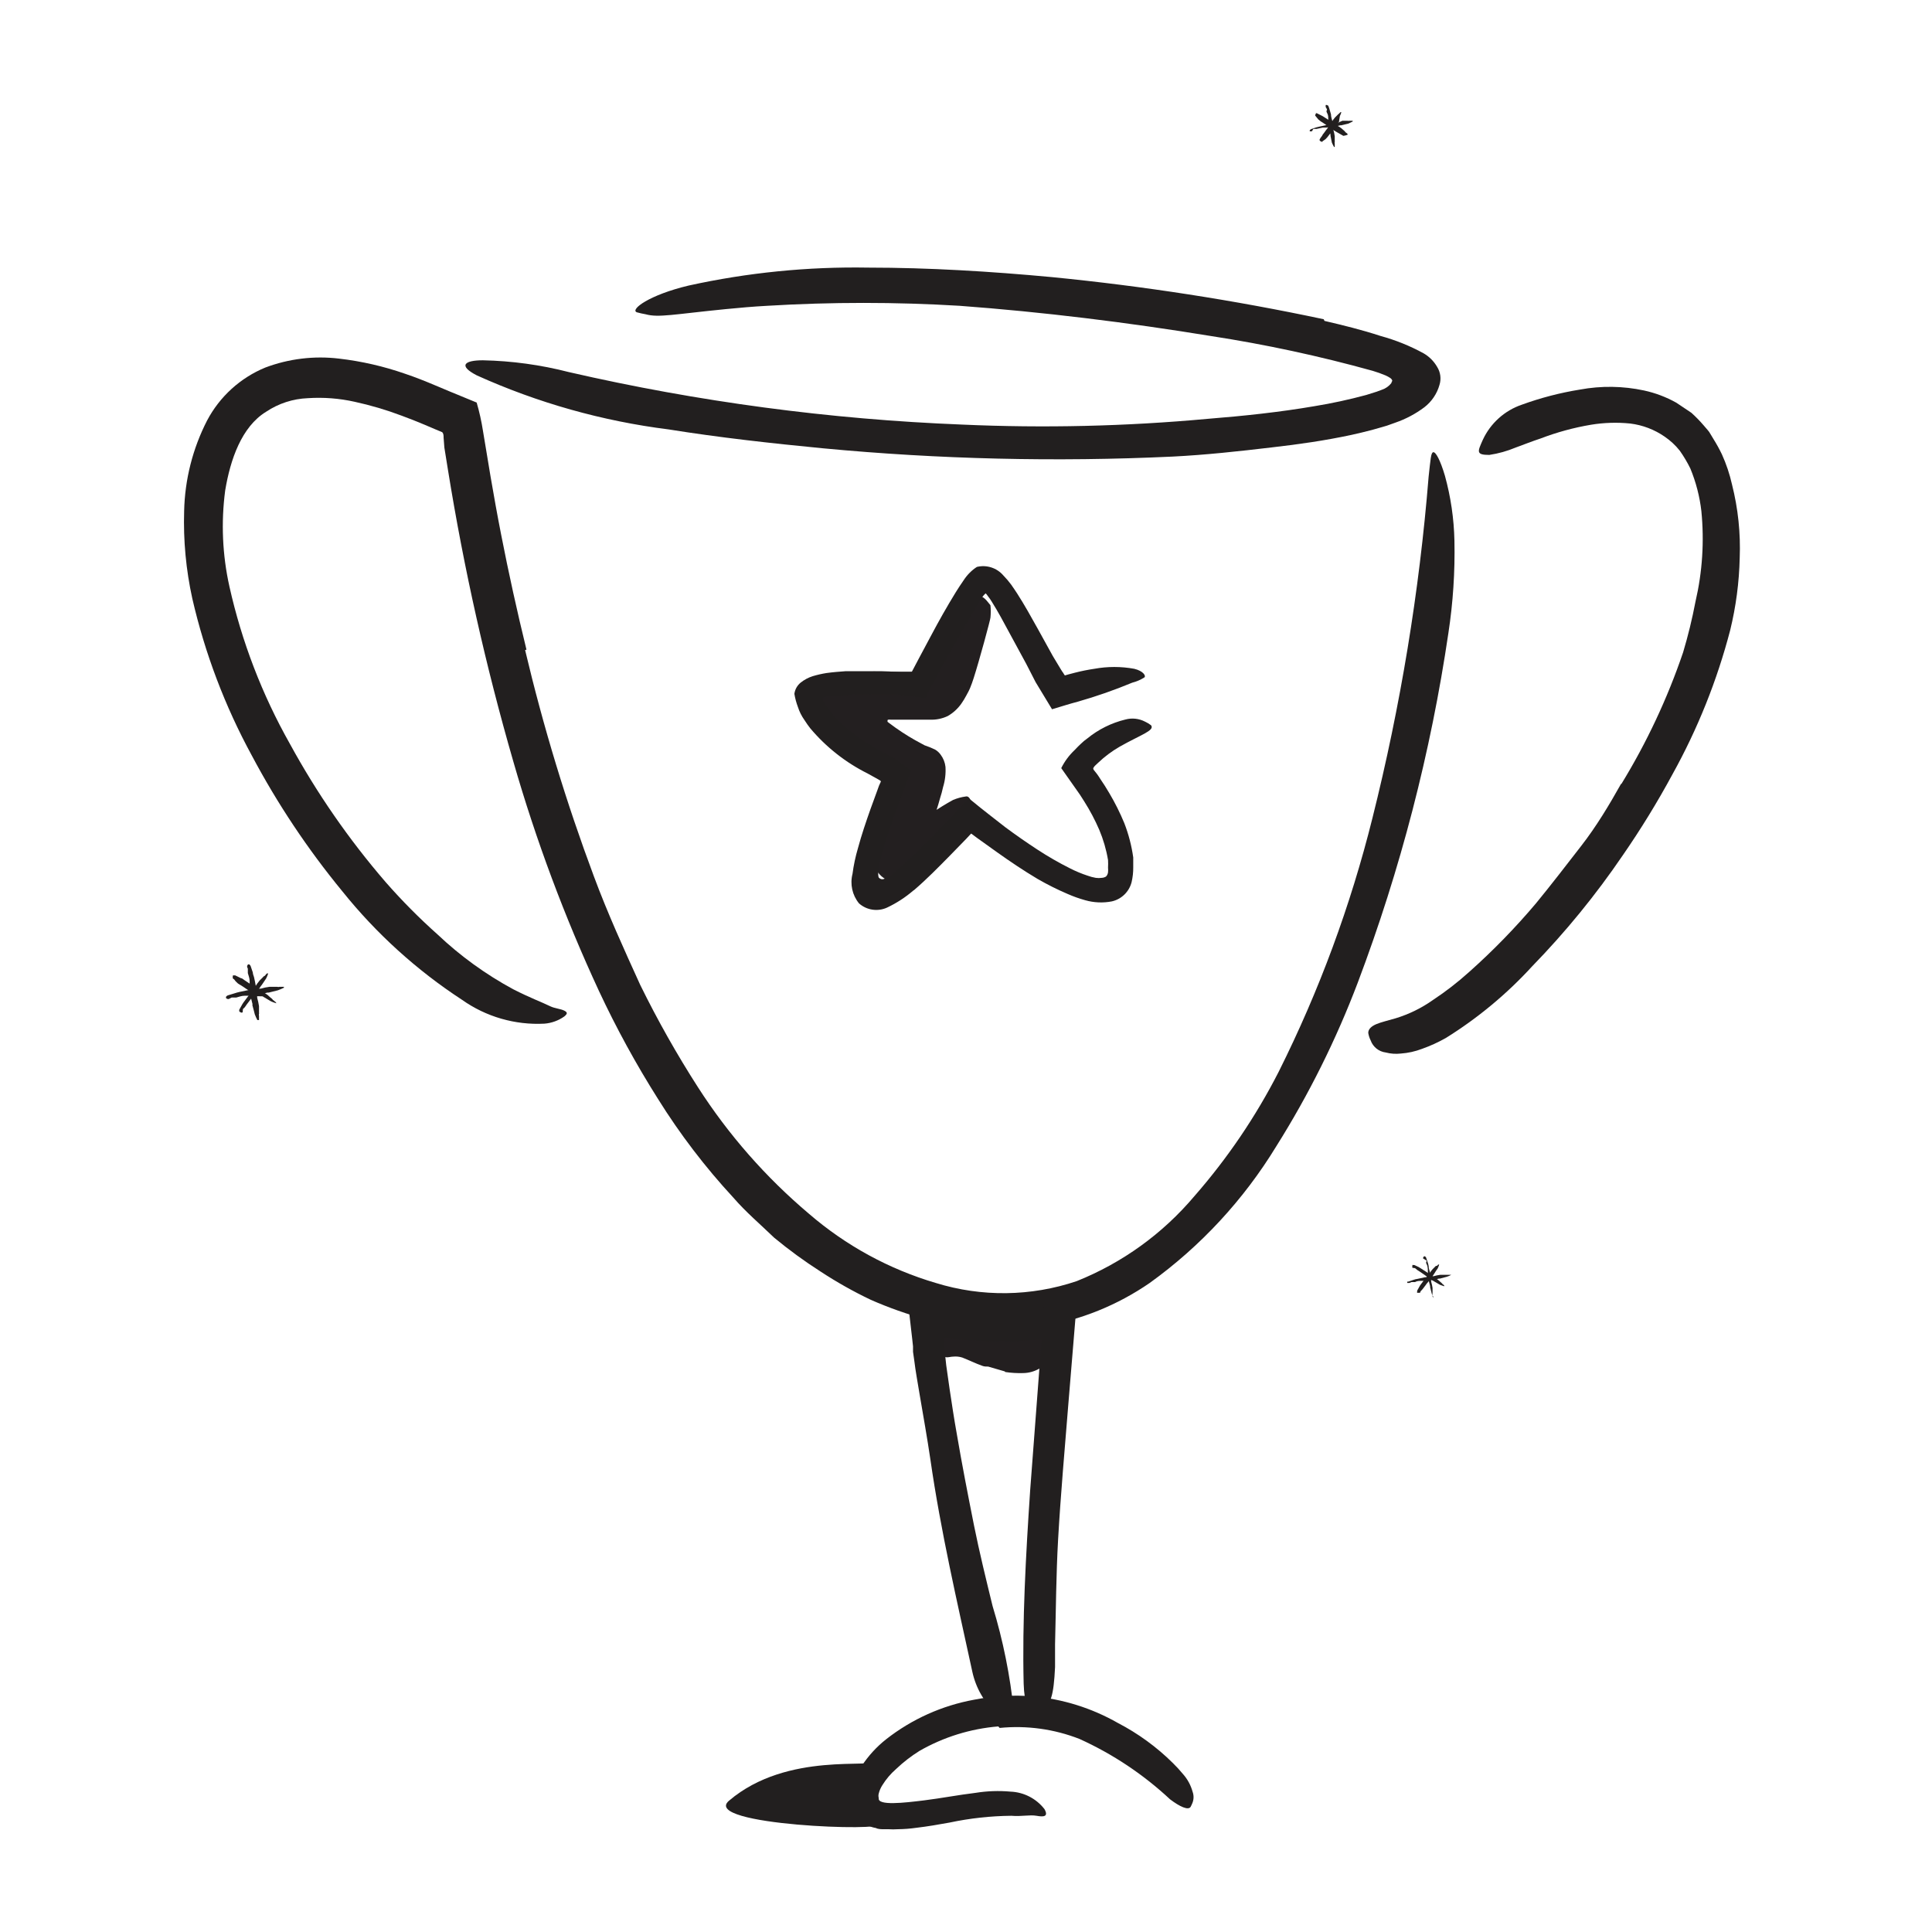
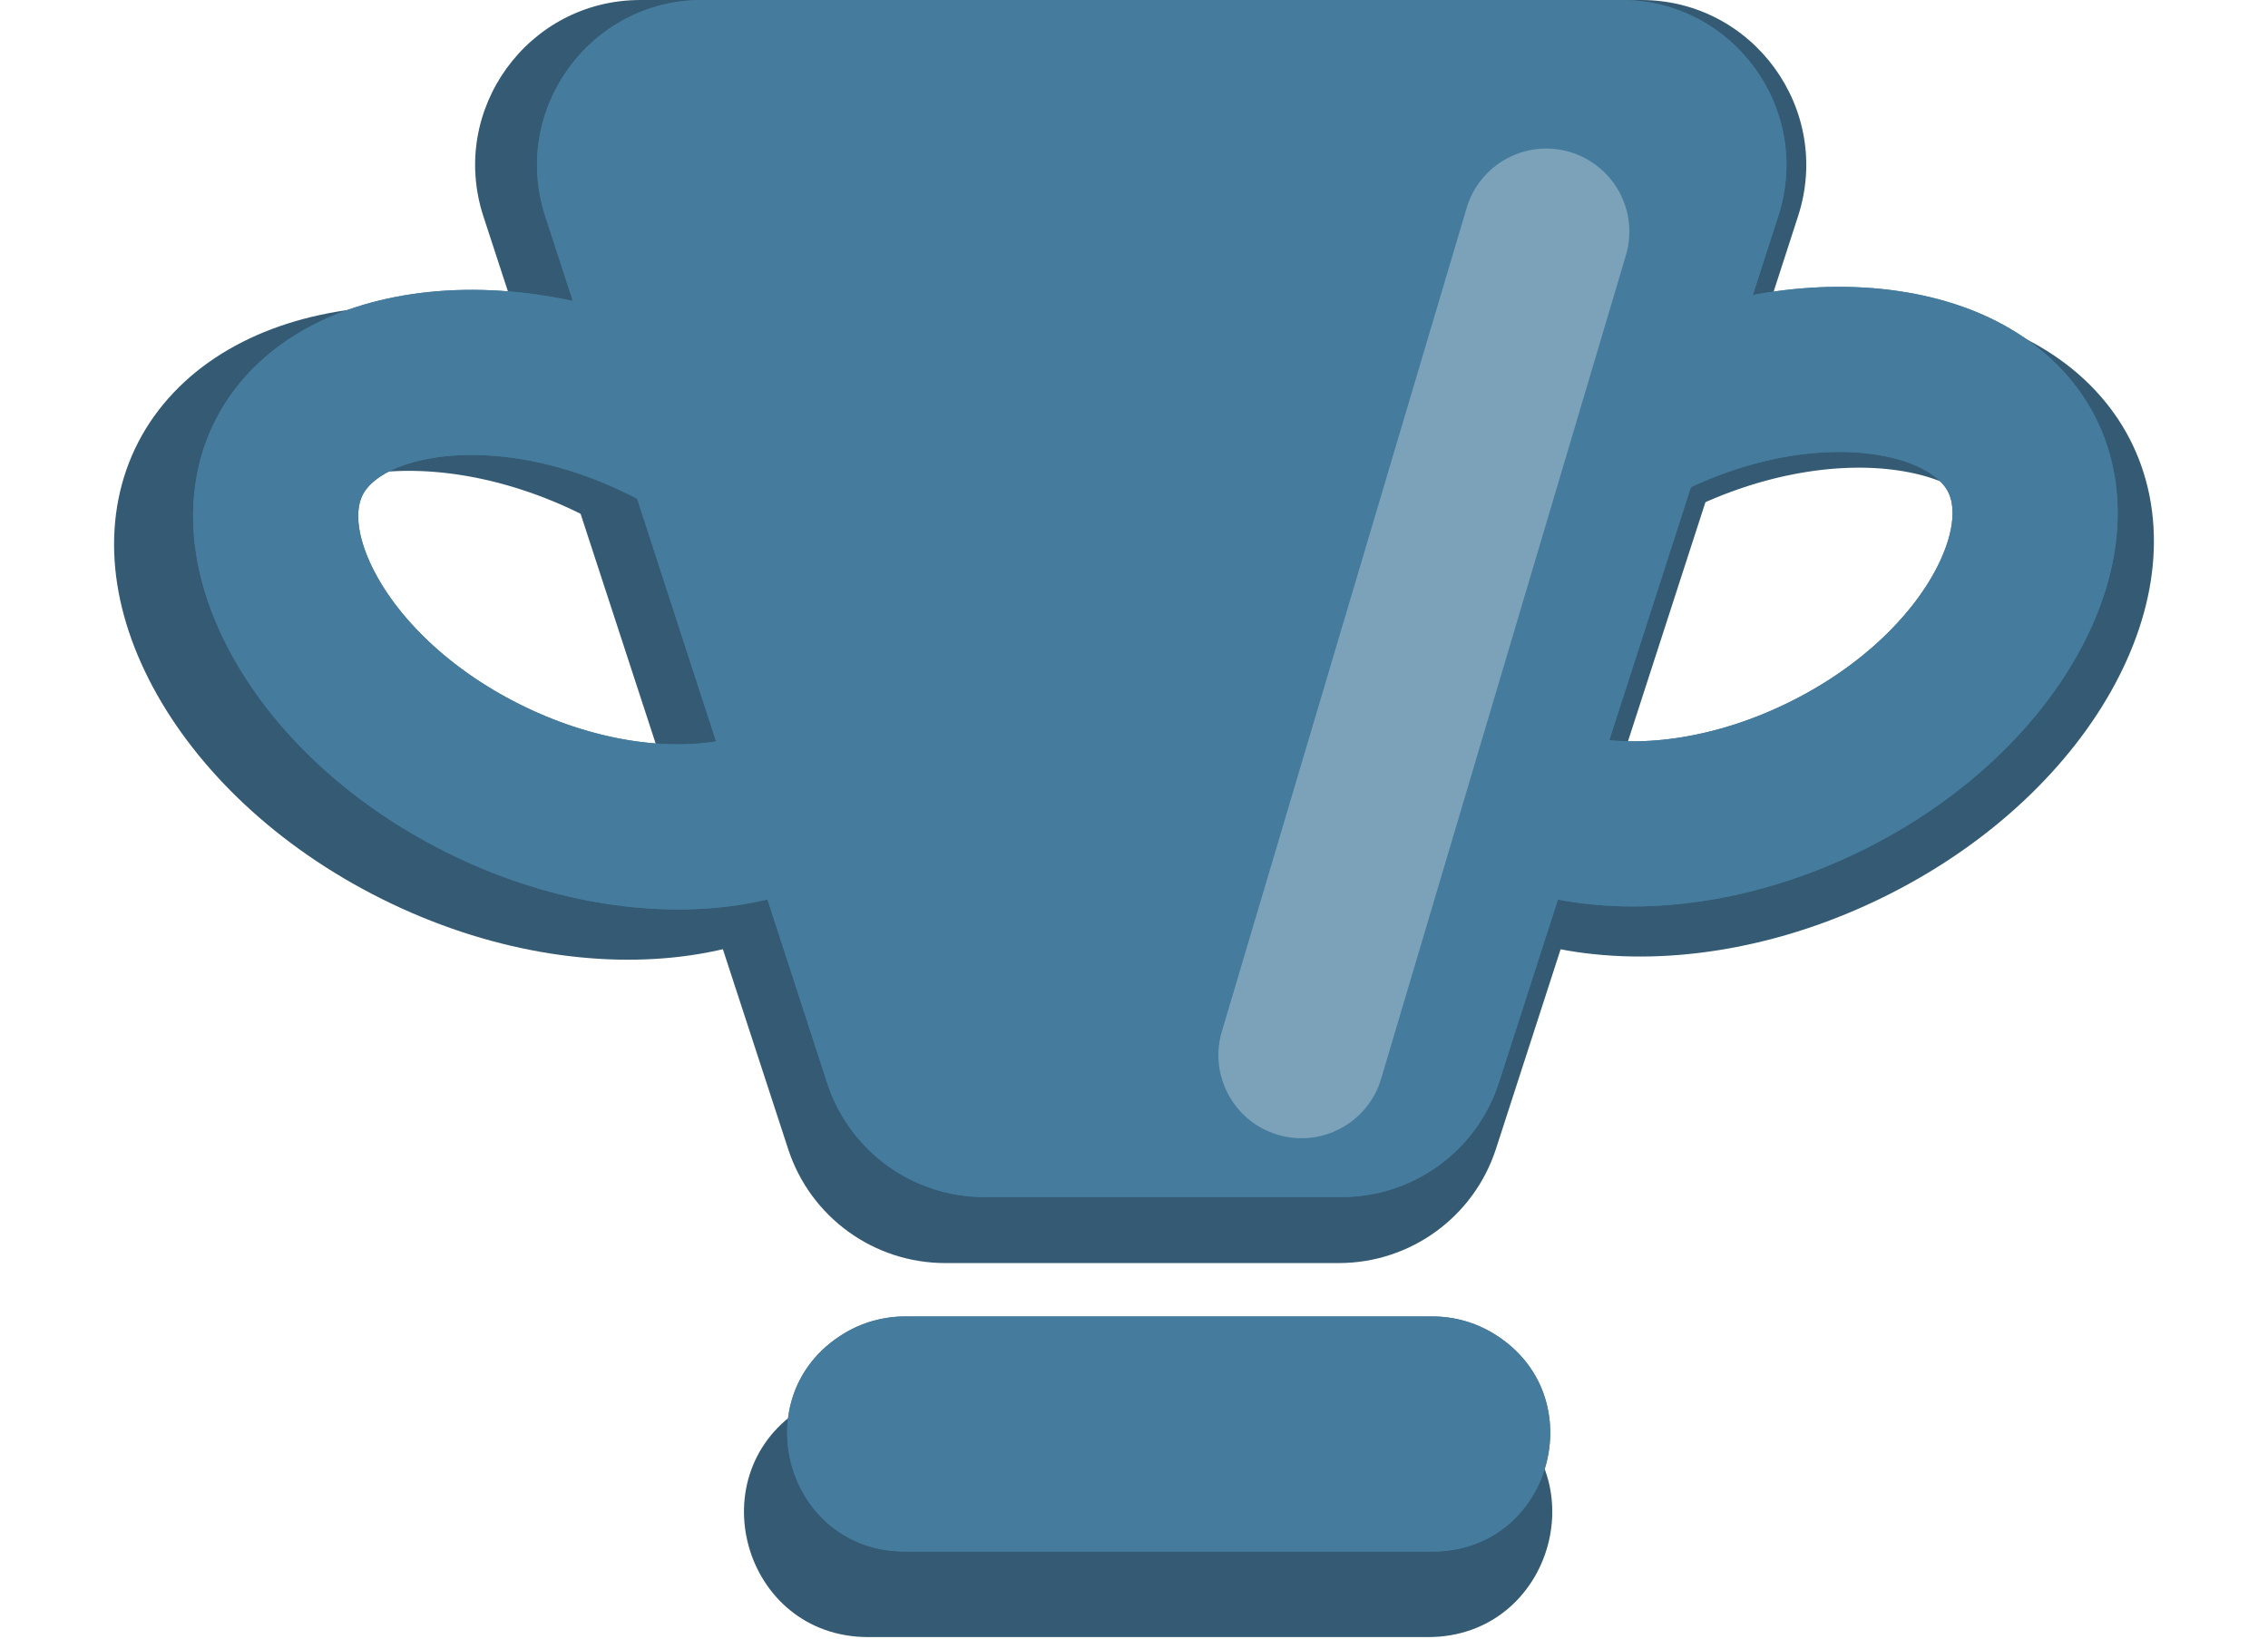
- <svg xmlns="http://www.w3.org/2000/svg" width="128" height="128" viewBox="0 0 128 128">
-   <defs>
-     <style>.cls-1{fill:#231f20;}.cls-2{fill:#221f1f;}</style>
-   </defs>
-   <g id="Layer_7" data-name="Layer 7">
-     <path class="cls-1" d="M66.57,90.86l-1.1-.32c-.13,0-.26,0-.39-.05-.45-.16-.89-.38-1.33-.55a1.5,1.5,0,0,0-.6-.06c-.26,0-.55.17-.76-.15s.5-2.71.76-2.7a2.17,2.17,0,0,1,1.4.63c.27.25.59.16.89.24l1,.28c.2,0,.4.1.6.13a2.39,2.39,0,0,0,.88,0,.85.85,0,0,0,.46-.43.58.58,0,0,1,.05-.11c0-.06,0,.13.51.68l.32.38c.37.41.55.84.34,1.14a2.2,2.2,0,0,1-1.8,1,6.74,6.74,0,0,1-1.2-.07Z" />
-     <path class="cls-2" d="M34.79,43.07a125.81,125.81,0,0,0,4.56,15c.91,2.45,2,4.84,3.07,7.19a68,68,0,0,0,3.82,6.77,37.39,37.39,0,0,0,7.35,8.38A22.67,22.67,0,0,0,62,85a15.17,15.17,0,0,0,9.33-.12,19.86,19.86,0,0,0,7.8-5.63A40.51,40.51,0,0,0,84.72,71a81.76,81.76,0,0,0,6.21-16.81,139,139,0,0,0,3.72-22.61c.13-1.16.15-1.6.31-1.62s.46.51.77,1.56a17.58,17.58,0,0,1,.63,4.31,35.61,35.61,0,0,1-.4,6.11,111.59,111.59,0,0,1-6,23.15,61,61,0,0,1-5.4,10.85A31.13,31.13,0,0,1,76.17,85a17.72,17.72,0,0,1-7.11,2.88,17.52,17.52,0,0,1-3.9.22,22.15,22.15,0,0,1-3.82-.69,26.71,26.71,0,0,1-3.64-1.29,28,28,0,0,1-3.34-1.88A31.28,31.28,0,0,1,51.29,82c-.91-.88-1.88-1.7-2.7-2.65a43.55,43.55,0,0,1-5-6.55,64.42,64.42,0,0,1-3.91-7.15,105.19,105.19,0,0,1-5.66-15.16,163.26,163.26,0,0,1-4.34-19.35l-.24-1.49L29.39,29c0-.12,0-.29-.1-.37l-.41-.17-.75-.32c-.5-.21-1-.41-1.52-.6a22.07,22.07,0,0,0-3.11-.92,10.91,10.91,0,0,0-3.1-.24,5.36,5.36,0,0,0-2.77.9c-1.63,1-2.37,3.17-2.71,5.21a18.26,18.26,0,0,0,.28,6.37,38.09,38.09,0,0,0,4,10.41,52.64,52.64,0,0,0,6.34,9.16A39.54,39.54,0,0,0,29,61.92,23.59,23.59,0,0,0,34,65.54c1.16.59,1.82.82,2.46,1.13.29.14.7.17.93.29s.2.21,0,.38a2.63,2.63,0,0,1-1.32.48,8.67,8.67,0,0,1-5.46-1.58,34,34,0,0,1-7.93-7.19,54.12,54.12,0,0,1-6-9,40.94,40.94,0,0,1-3.94-10.4,23.61,23.61,0,0,1-.54-5.79,13.8,13.8,0,0,1,1.52-6,7.66,7.66,0,0,1,3.86-3.51,10.36,10.36,0,0,1,4.89-.59,20.41,20.41,0,0,1,4.36,1c.69.23,1.36.5,2,.77l1,.42,1.75.72A14.83,14.83,0,0,1,32,28.56l.18,1.08.32,1.93c.22,1.28.45,2.57.7,3.84q.75,3.84,1.68,7.63Z" />
-     <path class="cls-2" d="M107.42,51.94a43.55,43.55,0,0,0,4.09-8.72,33.54,33.54,0,0,0,.82-3.36,18.45,18.45,0,0,0,.39-6,10.56,10.56,0,0,0-.73-2.82,8.73,8.73,0,0,0-.7-1.18,4.6,4.6,0,0,0-1-.93,5.1,5.1,0,0,0-2.28-.87,9.88,9.88,0,0,0-2.6.08,17.43,17.43,0,0,0-3.34.91c-.55.18-1.1.4-1.65.6a7.39,7.39,0,0,1-1.75.49c-.91,0-.77-.23-.43-1a4.42,4.42,0,0,1,2.59-2.33,21,21,0,0,1,3.85-1,10.84,10.84,0,0,1,4.24.06,7.73,7.73,0,0,1,2.14.81l1,.67a9.08,9.08,0,0,1,.81.83c.12.15.26.29.37.44l.29.48a10.44,10.44,0,0,1,.55,1,10.27,10.27,0,0,1,.67,2,17.11,17.11,0,0,1,.51,4.87,22.28,22.28,0,0,1-.63,4.78,41,41,0,0,1-3.83,9.56,57.38,57.38,0,0,1-3.29,5.36,54.44,54.44,0,0,1-6,7.35,27.29,27.29,0,0,1-5.72,4.75,9.89,9.89,0,0,1-1.58.72,4.89,4.89,0,0,1-1.4.31,2.71,2.71,0,0,1-1-.07,1.22,1.22,0,0,1-1-.8,1.71,1.71,0,0,1-.16-.5c0-.26.23-.45.54-.58s.74-.23,1.29-.39a8.64,8.64,0,0,0,2.46-1.21,20.19,20.19,0,0,0,2.39-1.85,44.64,44.64,0,0,0,4.44-4.56c1-1.22,2-2.52,3-3.81s1.84-2.69,2.63-4.1Z" />
-     <path class="cls-2" d="M69,89l0-.13s.06-.17,0-.12l-.1,0h-.06l-.2,0a18.15,18.15,0,0,1-1.92.12c-1.24,0-2.46-.06-3.67-.16l-.51-.05,0,.4.15,1.39L62.91,92c.15,1,.3,2,.48,3,.34,2,.73,4,1.14,6.06.36,1.79.8,3.58,1.23,5.34a36.85,36.85,0,0,1,1.41,7c0,.93-.57.64-1.15.14a5.29,5.29,0,0,1-1.6-2.78c-1-4.61-2.09-9.28-2.78-14.07-.21-1.43-.47-2.88-.72-4.35-.12-.74-.26-1.47-.35-2.22l-.08-.56,0-.36-.05-.46L60.24,87c0-.19,0-.4,0-.57l1.88.23,1.5.14c.73.06,1.45.1,2.17.11a18.74,18.74,0,0,0,2.13-.06,4.35,4.35,0,0,0,.52-.06,2.34,2.34,0,0,0,.87-.24c.32-.15.61-.26,1-.45s.73-.38,1-.54l.06.14a.24.24,0,0,1,0,.2c-.2,2.37-.39,4.75-.59,7.13-.24,3-.51,6-.68,9-.13,2.32-.14,4.61-.2,6.91,0,.5,0,1,0,1.51-.09,1.89-.28,2.48-.87,2.85a2.91,2.91,0,0,1-.41.24c-.45.15-.76-.65-.8-2-.1-4.12.14-8.45.43-12.79.24-3.2.49-6.42.73-9.64Z" />
-     <path class="cls-2" d="M66.14,114.38A12.55,12.55,0,0,0,60.92,116a9.7,9.7,0,0,0-1.55,1.2,4.71,4.71,0,0,0-.91,1.07,1.84,1.84,0,0,0-.24.55.58.58,0,0,0,0,.31c-.09.52,1.7.31,3,.15,1.13-.14,2.26-.36,3.42-.5a9.31,9.31,0,0,1,2.31-.08,3,3,0,0,1,2.25,1.16c.29.52-.08.52-.53.44s-1,.06-1.66,0a20.69,20.69,0,0,0-4.1.45c-.72.13-1.46.26-2.23.35a9.25,9.25,0,0,1-1.19.09,4.58,4.58,0,0,1-.64,0l-.34,0c-.1,0-.34,0-.48-.08a1.92,1.92,0,0,1-1.5-1.24l-.09-.43V119a2.71,2.71,0,0,1,.1-.79c.06-.22.16-.43.24-.64s.2-.38.31-.57a7.45,7.45,0,0,1,1.62-1.77,13.33,13.33,0,0,1,5.83-2.62,14.27,14.27,0,0,1,3.91-.22,13.81,13.81,0,0,1,5.61,1.76,15,15,0,0,1,3.65,2.66,9.35,9.35,0,0,1,.67.73,2.92,2.92,0,0,1,.63,1.16,1.05,1.05,0,0,1,0,.73,2.51,2.51,0,0,1-.13.28c-.15.24-.7,0-1.36-.5a22.28,22.28,0,0,0-6-4,11.44,11.44,0,0,0-5.29-.73Z" />
-     <path class="cls-2" d="M58.06,120.84c1,.53-11.7.1-9.76-1.54,3.89-3.31,9.65-2.08,9.76-2.65C58.06,116.65,57.39,119.59,58.06,120.84Z" />
-     <path class="cls-1" d="M63.62,40.52c.06-.56.57-1,1.35-1,.25,0,.59.52.65.58a4.1,4.1,0,0,1,0,.82c0,.12-.76,2.92-1.11,4-.07.22-.15.45-.25.69l-.09.19-.15.28a4.86,4.86,0,0,1-.33.54,2.81,2.81,0,0,1-.9.82,2.5,2.5,0,0,1-1.18.24l-.54,0c-.46,0-.83,0-1.25,0H59a0,0,0,0,0,0,0h0a.28.28,0,0,0-.12,0c-.06,0-.08,0-.08.08a.14.14,0,0,0,0,.06l0,0,.09.07a15.26,15.26,0,0,0,1.76,1.16l.61.33a5.51,5.51,0,0,1,.69.28,1.18,1.18,0,0,1,.37.34,1.63,1.63,0,0,1,.32.8,3.77,3.77,0,0,1-.16,1.35,7.22,7.22,0,0,1-.2.74l-.12.42c-.34,1.12-.73,2.18-.84,2.42l-.41.87-.18.4c0,.06-.05.12-.06.13h0l-.25,0L59.94,57c-.21,0-.22-.06-.34-.06a.71.71,0,0,0-.29,0c-.05,0,0,.05-.06-.06a.13.13,0,0,0-.07-.06l0,0-1-.81h0l.07-.06a8.17,8.17,0,0,1,1-.73l.86-.54a1.33,1.33,0,0,1,.51-.27,2.27,2.27,0,0,0,1.11-.54A16.16,16.16,0,0,1,63.14,53a3.25,3.25,0,0,1,.84-.23c.26-.06.36.32.32.4-.14.24.12.27.23.38a.57.57,0,0,1,.1.13c0,.08-2.19,2.45-2.45,2.66l-.6.49a13.27,13.27,0,0,0-1.11,1l0,0h0l-.06,0,0,0h0c-.12-.1.14.11.1.1a1.51,1.51,0,0,1-.81.49,1.21,1.21,0,0,1-.34,0,1.51,1.51,0,0,1-.84-.27,1.54,1.54,0,0,1-.63-1.08,1,1,0,0,1,0-.25c0-.21,0-.19,0-.25l0-.21.13-.53L58.2,55l.27-1a3.69,3.69,0,0,1,.32-.77,5.41,5.41,0,0,0,.18-.62l.15-.59c0-.15,0-.11,0-.14v0c-.05-.07-.14,0-.12,0l-.16-.11-.27-.16-.52-.34a3.94,3.94,0,0,1-.92-.81l-.09-.09-.17-.14L56.52,50a7.5,7.5,0,0,1-2.24-2.28A2.42,2.42,0,0,1,54,46.63a2,2,0,0,1,.13-.59,2.31,2.31,0,0,1,.31-.46l.22-.16a5.23,5.23,0,0,1,2.93-.92,5.14,5.14,0,0,1,.68,0H59c.42,0,.83,0,1.24,0l.62,0h.36a.16.16,0,0,0,.22-.09.58.58,0,0,0,.07-.14,4.73,4.73,0,0,0,.2-.5c.12-.29,1-1.8,1.12-2.23C62.93,41.35,63.6,40.75,63.62,40.52Z" />
-     <path class="cls-2" d="M60.51,59a7.68,7.68,0,0,1-1.74,1.13,1.72,1.72,0,0,1-1.86-.28,2.22,2.22,0,0,1-.43-1.95,11.05,11.05,0,0,1,.36-1.7c.24-.89.53-1.74.83-2.59l.46-1.26a4,4,0,0,1,.23-.57c0-.06-.1-.09-.15-.13l-.72-.4a11.93,11.93,0,0,1-3.81-3,6.58,6.58,0,0,1-.38-.54,3.15,3.15,0,0,1-.44-.88,4.57,4.57,0,0,1-.23-.86,1.15,1.15,0,0,1,.41-.74,2.45,2.45,0,0,1,.8-.43,6.9,6.9,0,0,1,.92-.21c.43-.06.84-.09,1.25-.12.82,0,1.62,0,2.42,0a16,16,0,0,1,1.92.15l.15-.28.39-.74.78-1.46c.53-1,1.06-1.94,1.65-2.9.17-.27.31-.49.52-.79a3,3,0,0,1,.88-.89,1.76,1.76,0,0,1,1.75.56,5.9,5.9,0,0,1,.52.61c.15.2.26.39.4.59.5.78.93,1.56,1.36,2.33l1,1.81.53.88.1.16.06.08a1.26,1.26,0,0,0,.11.17l.24-.07.46-.12a12.56,12.56,0,0,1,1.25-.25,7.34,7.34,0,0,1,2.65,0c.58.14.79.46.67.57a2.79,2.79,0,0,1-.81.35,32.81,32.81,0,0,1-3.61,1.26c-.47.12-1.13.33-1.7.5l-1.09-1.8L68,44l-1.14-2.1c-.37-.69-.74-1.38-1.13-2a3.44,3.44,0,0,0-.29-.42.79.79,0,0,0-.14-.17v0a0,0,0,0,0,0,0s0,0-.12.12-.35.53-.52.81c-.34.56-.68,1.13-1,1.71l-1,1.76-.49.89-.27.49-.41.79-.19.36-1.2-.15L59.36,46Q58.68,46,58,46a18.31,18.31,0,0,0-2.68.11l-.32,0-.15,0-.21.07c-.07,0-.15.08-.13.16l.1.21a6.52,6.52,0,0,0,.57.79,8.51,8.51,0,0,0,.91.89,11.84,11.84,0,0,0,1.8,1.27l1,.56c.2.1.52.3.77.46a6.54,6.54,0,0,1,.7.55l-.56,1.45-.34.92c-.23.6-.44,1.22-.64,1.83s-.38,1.23-.53,1.84l-.08.35,0,.22a.94.94,0,0,0,0,.44.3.3,0,0,0,.38.1A1.5,1.5,0,0,0,59,58c.07,0,.35-.27.58-.47s.47-.41.7-.63c.92-.87,1.81-1.8,2.7-2.72L64.2,52.9l.75.61.66.52,1,.78c.69.51,1.39,1,2.11,1.47a21.74,21.74,0,0,0,2.19,1.26,8.22,8.22,0,0,0,1.13.47,3.11,3.11,0,0,0,.56.15,1.36,1.36,0,0,0,.39,0,.58.58,0,0,0,.29-.09.49.49,0,0,0,.13-.28,1.6,1.6,0,0,0,0-.31,4.38,4.38,0,0,0,0-.5,9,9,0,0,0-.58-2,13.54,13.54,0,0,0-1-1.89c-.18-.3-.38-.59-.59-.88l-.93-1.32a4.21,4.21,0,0,1,.88-1.19c.2-.22.29-.29.43-.43s.27-.24.41-.34a6.36,6.36,0,0,1,2.53-1.26,1.8,1.8,0,0,1,1.3.14,2.11,2.11,0,0,1,.4.24c.27.35-.69.63-2.08,1.42a7.51,7.51,0,0,0-1.43,1.07l-.16.15-.08.08,0,0-.06.09c-.05.05,0,.09,0,.13a4.87,4.87,0,0,1,.45.62c.21.3.4.61.59.93a15.47,15.47,0,0,1,1,2,10.22,10.22,0,0,1,.59,2.27c0,.21,0,.41,0,.64a4.14,4.14,0,0,1-.11,1,1.75,1.75,0,0,1-1.31,1.27,3.8,3.8,0,0,1-1.77-.08,8.6,8.6,0,0,1-1.15-.41,18.76,18.76,0,0,1-2-1c-.94-.56-1.83-1.16-2.7-1.78S64,55,64.36,55.21h0l-.07.07-.27.29-1.11,1.14c-.75.76-1.49,1.52-2.35,2.26Z" />
-     <path class="cls-2" d="M16.37,64.06s0-.11.06-.16a.13.13,0,0,1,.1,0l.07.09.15.44c0,.1.05.21.08.31s.09.44.13.65a.77.77,0,0,1,0,.15,2.78,2.78,0,0,0,.08.49s0,.06,0,.08a4.44,4.44,0,0,1,.12.55l0,.44a.07.07,0,0,1,0,.06.22.22,0,0,0,0,.14c0,.06,0,.12,0,.19a.29.29,0,0,1,0,.09,0,0,0,0,1-.06,0s0,0-.05,0h0a3.52,3.52,0,0,1-.17-.38s-.13-.52-.15-.57,0-.07,0-.1-.11-.42-.11-.44a1.09,1.09,0,0,1,0-.26s0,0,0,0a3.39,3.39,0,0,1-.08-.44,1.89,1.89,0,0,0,0-.23V65c0-.18-.07-.36-.12-.53a2.85,2.85,0,0,0,0-.29S16.38,64.09,16.37,64.06Z" />
-     <path class="cls-2" d="M15.15,66.19c-.05,0-.11,0-.17-.06a.13.13,0,0,1,0-.1.39.39,0,0,1,.1-.08l.46-.14a3,3,0,0,1,.32-.09l.67-.14.15,0a3,3,0,0,0,.52-.08s.06,0,.08,0a3.38,3.38,0,0,1,.57-.12l.46,0h.06a.22.22,0,0,0,.14,0l.2,0,.1,0s0,0,0,.06,0,0,0,0,0,0,0,0a4,4,0,0,1-.4.17l-.6.15h-.09l-.46.12a1.26,1.26,0,0,1-.27,0H17c-.15,0-.31.06-.46.09l-.24,0h-.09c-.19,0-.38.07-.56.12l-.3,0S15.18,66.17,15.15,66.19Z" />
-     <path class="cls-2" d="M15.48,64.86c-.05,0-.07-.07-.06-.16s0-.08.06-.08h.1l.39.19c.09,0,.17.1.26.15l.51.34.11.08a2.51,2.51,0,0,0,.37.27l.07,0a2.89,2.89,0,0,1,.44.27,4,4,0,0,0,.31.27l0,0a.16.16,0,0,0,.09.09l.13.11a.22.22,0,0,1,.05.08s0,0,0,0,0,0,0,0h0a2.28,2.28,0,0,1-.36-.13s-.42-.25-.47-.28a.18.18,0,0,1-.07-.05L17,66a1.49,1.49,0,0,1-.2-.15l0,0a4.15,4.15,0,0,1-.34-.24l-.18-.12,0,0s0,0,0,0-.27-.19-.42-.27-.17-.15-.21-.17S15.51,64.86,15.48,64.86Z" />
-     <path class="cls-2" d="M16.08,67.06s-.07.07-.15,0a.13.13,0,0,1-.08-.06s0-.07,0-.1l.2-.36a1.88,1.88,0,0,1,.16-.23l.34-.46.09-.1a3.17,3.17,0,0,0,.28-.34s0,0,0-.06a3.35,3.35,0,0,1,.29-.4c.09-.08.18-.18.27-.27s0,0,0,0a.18.18,0,0,0,.1-.07.43.43,0,0,1,.11-.12l.08,0s0,0,0,0,0,0,0,0a0,0,0,0,0,0,0,2.23,2.23,0,0,1-.14.34l-.29.43-.05.06-.22.33a.83.83,0,0,1-.15.17s0,0,0,0l-.25.3-.12.16,0,0,0,0c-.09.13-.2.25-.28.38s-.15.15-.17.19S16.09,67,16.08,67.06Z" />
-     <path class="cls-2" d="M94.28,83.37s0-.08.06-.13a.11.11,0,0,1,.08,0l.06.07s.08.25.11.33a1.05,1.05,0,0,1,.06.24c0,.16.07.33.11.49s0,.07,0,.11a2.5,2.5,0,0,0,.06.38s0,0,0,.06a2.71,2.71,0,0,1,.09.41l0,.34s0,0,0,0a.12.12,0,0,0,0,.1s0,.1,0,.14A.24.24,0,0,1,95,86s0,0,0,0,0,0,0,0h0s-.13-.26-.14-.28l-.11-.44a.2.2,0,0,1,0-.07s-.09-.32-.09-.34a.62.62,0,0,1,0-.19s0,0,0,0l-.06-.34,0-.17v0s0,0,0,0,0-.28-.08-.41,0-.18,0-.22S94.29,83.39,94.28,83.37Z" />
-     <path class="cls-2" d="M93.37,85s-.09,0-.13,0a.1.1,0,0,1,0-.09l.07,0,.35-.12a1.14,1.14,0,0,1,.25-.06l.51-.11h.11a2.26,2.26,0,0,0,.39-.07l.07,0a2.72,2.72,0,0,1,.43-.09l.34,0s0,0,.05,0,.08,0,.11,0l.15,0,.08,0s0,0,0,0,0,0,0,0v0a1.42,1.42,0,0,1-.3.13l-.45.12h-.07l-.35.09a.71.71,0,0,1-.21,0h0a2,2,0,0,1-.35.06l-.17,0h-.08c-.14,0-.28,0-.42.08l-.23,0S93.39,85,93.37,85Z" />
-     <path class="cls-2" d="M93.62,84c-.05,0-.06,0-.05-.12s0-.07.05-.07h.08l.3.14.19.12.39.25a.27.27,0,0,1,.08.07,1.87,1.87,0,0,0,.29.2s0,0,0,0a1.67,1.67,0,0,1,.33.21l.24.21s0,0,0,0,0,0,.06.07a.39.39,0,0,1,.1.08.21.21,0,0,1,0,.06s0,0,0,0,0,0,0,0v0l-.28-.1-.36-.21,0,0-.28-.16a.49.49,0,0,1-.14-.11l0,0-.26-.19-.13-.09a0,0,0,0,1,0,0l0,0c-.11-.07-.21-.15-.32-.21a1.83,1.83,0,0,1-.16-.13S93.63,84,93.62,84Z" />
-     <path class="cls-2" d="M94.08,85.65s0,0-.12,0-.07,0-.07-.06a.25.25,0,0,1,0-.08l.15-.27a.94.94,0,0,1,.12-.18l.26-.35.06-.07a1.88,1.88,0,0,0,.22-.26.05.05,0,0,0,0,0,1.66,1.66,0,0,1,.22-.3l.21-.21,0,0s0,0,.07,0a.38.38,0,0,1,.09-.09.09.09,0,0,1,.06,0s0,0,0,0,0,0,0,0h0a1.72,1.72,0,0,1-.1.26,3.76,3.76,0,0,0-.22.33s0,0,0,0l-.17.26a1.27,1.27,0,0,1-.11.13l0,0a2,2,0,0,1-.18.23.64.64,0,0,0-.1.13h0s0,0,0,0l-.22.29-.13.14Z" />
-     <path class="cls-2" d="M87.83,7.09s0-.09,0-.13a.08.08,0,0,1,.08,0L88,7a3.12,3.12,0,0,1,.11.33,2.17,2.17,0,0,1,.07.24c0,.17.06.33.1.49a.45.45,0,0,1,0,.11,2.32,2.32,0,0,0,.06.38s0,0,0,.06a2.59,2.59,0,0,1,.09.42l0,.33s0,0,0,.05a.12.12,0,0,0,0,.1c0,.05,0,.1,0,.15s0,.05,0,.07-.05,0-.05,0,0,0,0,0h0a2.43,2.43,0,0,1-.14-.28L88.15,9a.17.17,0,0,1,0-.07s-.08-.32-.09-.33a.68.68,0,0,1,0-.2s0,0,0,0L88,8.06a1,1,0,0,0,0-.17v0a.06.06,0,0,0,0,0c0-.14,0-.27-.08-.41s0-.18,0-.21S87.84,7.1,87.83,7.09Z" />
-     <path class="cls-2" d="M86.91,8.7s-.09,0-.13,0a.08.08,0,0,1,0-.08l.07-.06.35-.12a2.27,2.27,0,0,1,.25-.06l.51-.11h.11a2.57,2.57,0,0,0,.4-.07.07.07,0,0,0,.06,0A2.72,2.72,0,0,1,88.94,8l.35,0h0a.12.12,0,0,0,.1,0h.23s0,.05,0,.05,0,0,0,0h0l-.29.14-.46.11h-.07l-.35.09a.69.69,0,0,1-.2,0h0l-.35.06-.17,0h-.08l-.42.09-.22,0S86.93,8.69,86.91,8.7Z" />
-     <path class="cls-2" d="M87.16,7.69s-.06-.05,0-.12,0-.07,0-.07h.08l.3.15a1.18,1.18,0,0,1,.19.11l.39.25a.27.27,0,0,1,.08.07,3.06,3.06,0,0,0,.29.21l.05,0a2.3,2.3,0,0,1,.33.21l.24.21,0,0s0,.05.06.07l.11.09,0,.06s0,0,0,0,0,0,0,0h0A1.3,1.3,0,0,1,89,9l-.37-.21,0,0-.27-.16a.53.53,0,0,1-.15-.11l0,0-.26-.18a1,1,0,0,0-.13-.09l0,0,0,0c-.11-.07-.21-.15-.32-.21a1.83,1.83,0,0,1-.16-.13S87.17,7.7,87.16,7.69Z" />
-     <path class="cls-2" d="M87.62,9.36c0,.05-.05.05-.12,0a.13.13,0,0,1-.07-.05s0-.06,0-.08A2,2,0,0,1,87.59,9a.57.57,0,0,1,.12-.18c.09-.12.17-.24.26-.35L88,8.39a1.31,1.31,0,0,0,.22-.25s0,0,0-.05a2.86,2.86,0,0,1,.22-.3l.21-.21,0,0s0,0,.07-.06l.09-.09s0,0,.06,0,0,0,0,0,0,0,0,0h0a1.72,1.72,0,0,1-.1.26L88.72,8l0,.05s-.16.24-.17.25a.45.45,0,0,1-.11.13l0,0a2.15,2.15,0,0,1-.18.24.54.54,0,0,0-.09.12l0,0,0,0-.22.29-.13.14S87.63,9.35,87.62,9.36Z" />
-     <path class="cls-2" d="M87.75,21.26c1.24.29,2.47.59,3.72,1a13.09,13.09,0,0,1,2.85,1.15,2.44,2.44,0,0,1,.89.89,1.44,1.44,0,0,1,.16,1.2,2.85,2.85,0,0,1-1,1.48A7,7,0,0,1,92.45,28l-.56.2-.34.1-.67.19c-.45.12-.89.22-1.33.32-1.77.38-3.52.63-5.28.83-2.19.26-4.39.5-6.58.61a164.48,164.48,0,0,1-23.18-.55c-3.41-.33-6.84-.71-10.21-1.25a44.32,44.32,0,0,1-12.71-3.58c-1.24-.64-.84-1,.4-1a24.9,24.9,0,0,1,5.69.78,141.28,141.28,0,0,0,26.07,3.48A119.56,119.56,0,0,0,80,27.75c2.38-.19,4.76-.44,7.09-.84a34,34,0,0,0,3.42-.74l.7-.22.35-.13a1.31,1.31,0,0,0,.62-.44c0-.06.07-.12.06-.18a.35.35,0,0,0-.12-.15,2.11,2.11,0,0,0-.33-.18,8.26,8.26,0,0,0-.84-.3,92.67,92.67,0,0,0-10.74-2.31c-5.51-.9-11.1-1.59-16.63-2a106.33,106.33,0,0,0-12.75,0c-.93.05-1.83.13-2.75.22-3.44.34-4.45.58-5.31.34a5.68,5.68,0,0,1-.58-.13c-.46-.18.82-1.15,3.43-1.77a51.2,51.2,0,0,1,11.9-1.19c4,0,8.11.25,12.18.63a163.73,163.73,0,0,1,18,2.79Z" />
-   </g>
+ <svg xmlns="http://www.w3.org/2000/svg" width="530" height="383" viewBox="0 0 530 383" fill="none">
+   <path d="M112.966 50.576C104.816 25.63 123.405 0 149.649 0H383.483C409.685 0 428.27 25.553 420.198 50.48L349.591 268.514C344.436 284.432 329.61 295.216 312.877 295.216H220.88C204.185 295.216 189.382 284.479 184.197 268.609L112.966 50.576Z" fill="#345B73" />
+   <path d="M187.885 328.85C162.783 344.042 173.552 382.637 202.894 382.637H333.709C362.991 382.637 373.807 344.168 348.815 328.908C344.266 326.131 339.039 324.661 333.709 324.661H202.894C197.602 324.661 192.412 326.11 187.885 328.85Z" fill="#345B73" />
+   <path d="M192.883 183.61C187.665 193.674 176.23 201.602 158.651 204.18C141.138 206.749 119.302 203.538 97.86 192.856C76.418 182.174 60.901 166.778 52.695 151.397C44.458 135.958 44.251 122.231 49.47 112.166C54.688 102.102 66.123 94.174 83.702 91.596C101.215 89.027 123.051 92.239 144.493 102.92C165.935 113.602 181.452 128.999 189.658 144.379C197.895 159.818 198.102 173.545 192.883 183.61Z" stroke="#345B73" stroke-width="38.591" />
+   <path d="M337.116 182.867C342.334 192.932 353.769 200.86 371.348 203.438C388.861 206.006 410.697 202.795 432.139 192.113C453.581 181.432 469.098 166.035 477.304 150.654C485.541 135.216 485.748 121.488 480.529 111.424C475.311 101.359 463.876 93.431 446.297 90.853C428.784 88.285 406.948 91.496 385.506 102.178C364.064 112.859 348.547 128.256 340.341 143.637C332.104 159.075 331.897 172.803 337.116 182.867Z" stroke="#345B73" stroke-width="38.591" />
+   <path d="M127.416 50.528C119.306 25.592 137.893 0.002 164.115 0.002H378.849C405.029 0.002 423.611 25.516 415.579 50.433L350.269 253.036C345.13 268.98 330.291 279.787 313.539 279.787H230.002C213.287 279.787 198.473 269.026 193.303 253.131L127.416 50.528Z" fill="#457B9D" />
+   <path d="M197.201 311.692C173.465 326.123 183.694 362.638 211.473 362.638H334.753C362.475 362.638 372.748 326.242 349.116 311.748C344.794 309.097 339.823 307.694 334.753 307.694H211.473C206.439 307.694 201.502 309.077 197.201 311.692Z" fill="#457B9D" />
+   <path d="M201.001 173.531C196.262 182.713 185.811 190.081 169.475 192.488C153.201 194.886 132.833 191.894 112.789 181.863C92.745 171.832 78.285 157.394 70.659 143.036C63.005 128.623 62.89 115.967 67.629 106.784C72.368 97.602 82.819 90.234 99.155 87.827C115.429 85.429 135.797 88.421 155.841 98.452C175.885 108.483 190.345 122.921 197.971 137.279C205.625 151.692 205.741 164.349 201.001 173.531Z" stroke="#457B9D" stroke-width="38.591" />
+   <path d="M338.995 172.826C343.735 182.008 354.186 189.377 370.522 191.783C386.795 194.181 407.163 191.189 427.207 181.158C447.252 171.127 461.712 156.689 469.337 142.331C476.992 127.918 477.107 115.262 472.368 106.079C467.628 96.897 457.177 89.529 440.841 87.122C424.568 84.724 404.2 87.716 384.156 97.747C364.111 107.778 349.651 122.216 342.026 136.574C334.371 150.987 334.256 163.644 338.995 172.826Z" stroke="#457B9D" stroke-width="38.591" />
+   <rect width="38.829" height="239.63" rx="19.415" transform="matrix(0.958567 0.284868 -0.284871 0.958566 348.262 30)" fill="#7CA2BA" />
+   <path d="M127.416 50.528C119.306 25.592 137.893 0.002 164.115 0.002H378.849C405.029 0.002 423.611 25.516 415.579 50.433L350.269 253.036C345.13 268.98 330.291 279.787 313.539 279.787H230.002C213.287 279.787 198.473 269.026 193.303 253.131L127.416 50.528Z" fill="#457B9D" />
+   <path d="M197.201 311.692C173.465 326.123 183.694 362.638 211.473 362.638H334.753C362.475 362.638 372.748 326.242 349.116 311.748C344.794 309.097 339.823 307.694 334.753 307.694H211.473C206.439 307.694 201.502 309.077 197.201 311.692Z" fill="#457B9D" />
+   <path d="M201.001 173.531C196.262 182.713 185.811 190.081 169.475 192.488C153.201 194.886 132.833 191.894 112.789 181.863C92.745 171.832 78.285 157.394 70.659 143.036C63.005 128.623 62.89 115.967 67.629 106.784C72.368 97.602 82.819 90.234 99.155 87.827C115.429 85.429 135.797 88.421 155.841 98.452C175.885 108.483 190.345 122.921 197.971 137.279C205.625 151.692 205.741 164.349 201.001 173.531Z" stroke="#457B9D" stroke-width="38.591" />
+   <path d="M338.995 172.826C343.735 182.008 354.186 189.377 370.522 191.783C386.795 194.181 407.163 191.189 427.207 181.158C447.252 171.127 461.712 156.689 469.337 142.331C476.992 127.918 477.107 115.262 472.368 106.079C467.628 96.897 457.177 89.529 440.841 87.122C424.568 84.724 404.2 87.716 384.156 97.747C364.111 107.778 349.651 122.216 342.026 136.574C334.371 150.987 334.256 163.644 338.995 172.826Z" stroke="#457B9D" stroke-width="38.591" />
+   <rect width="38.829" height="239.63" rx="19.415" transform="matrix(0.958567 0.284868 -0.284871 0.958566 348.262 30)" fill="#7CA2BA" />
</svg>
